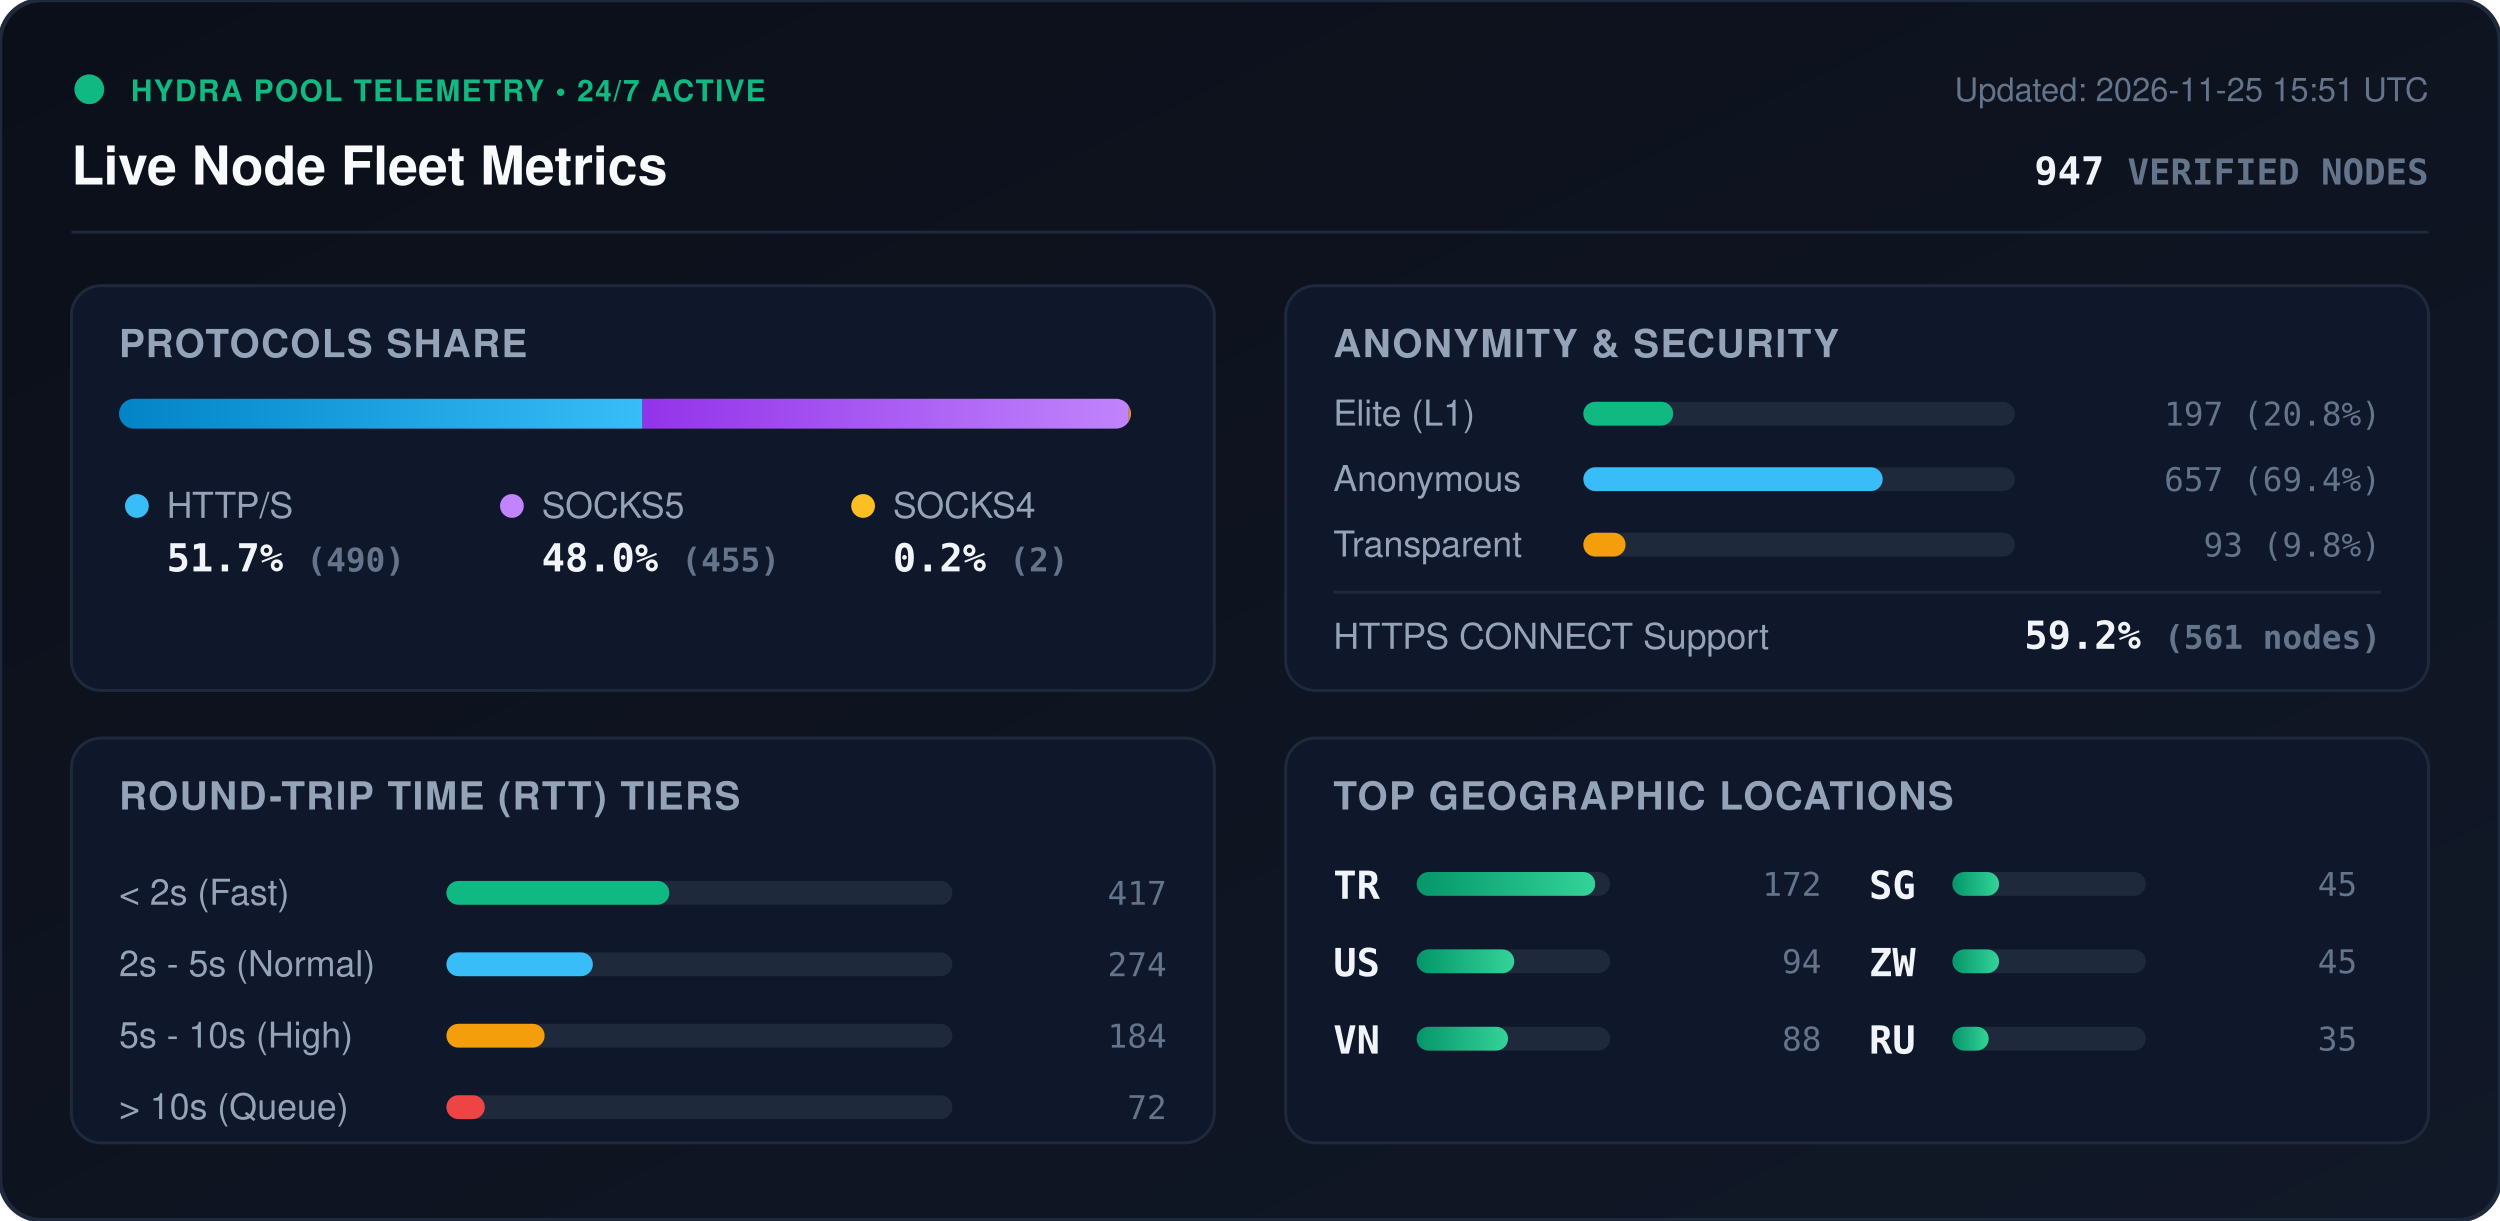
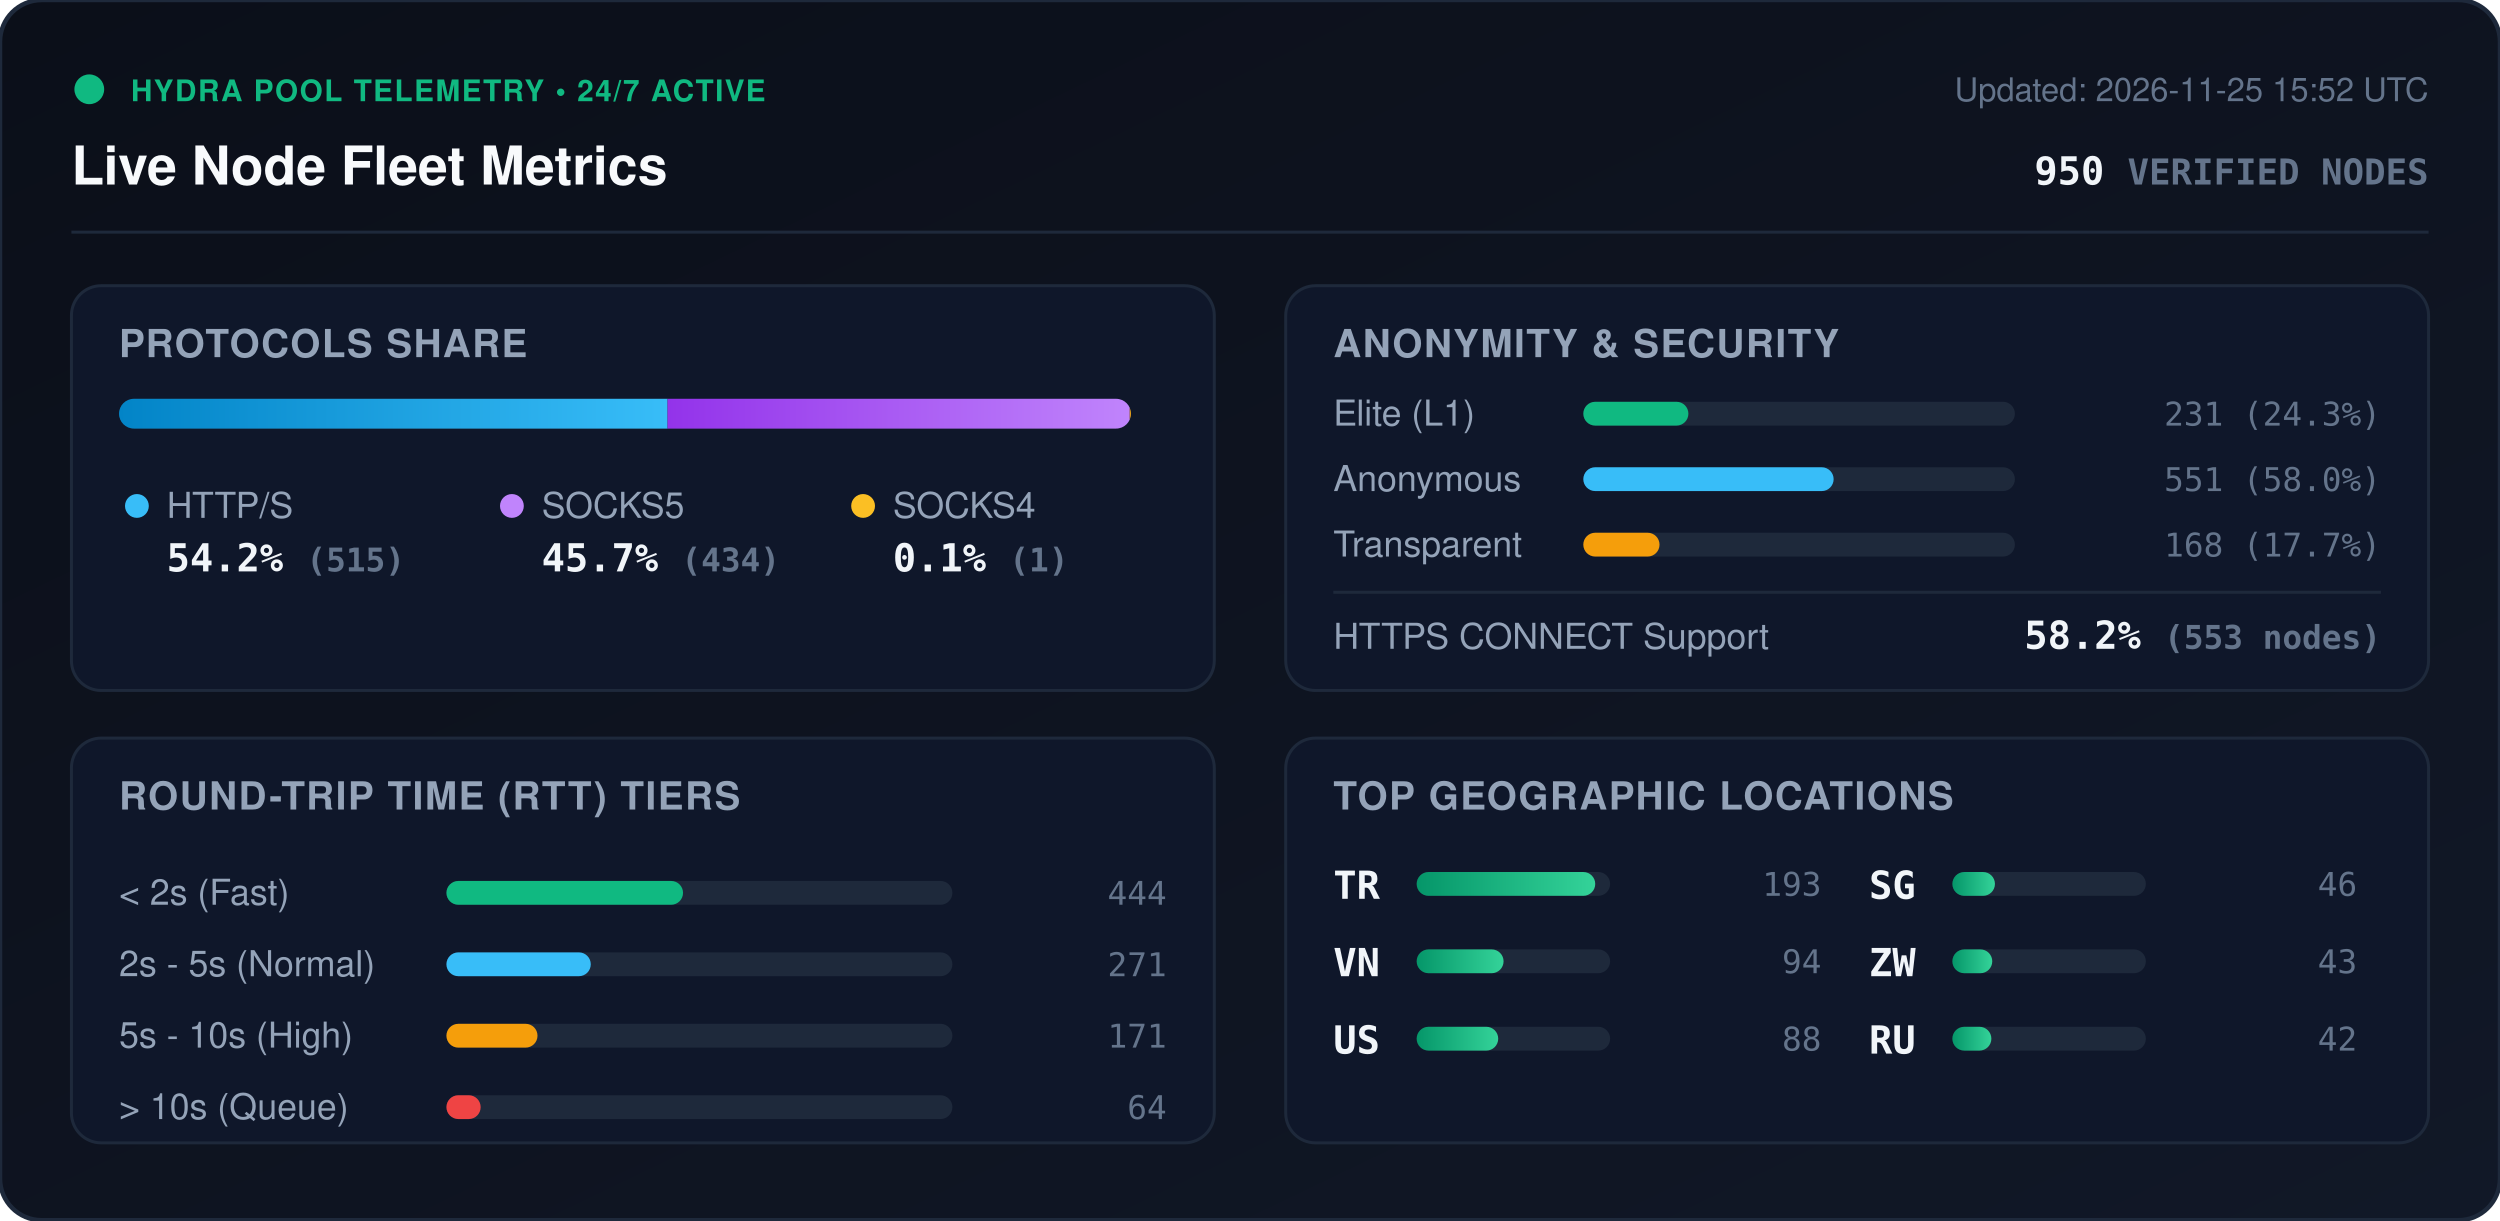
<svg xmlns="http://www.w3.org/2000/svg" viewBox="0 0 840 410" width="840" height="410" style="max-width: 100%; height: auto;">
  <defs>
    <linearGradient id="bg" x1="0%" y1="0%" x2="100%" y2="100%">
      <stop offset="0%" stop-color="#0b0f19" />
      <stop offset="100%" stop-color="#111827" />
    </linearGradient>
    <linearGradient id="bar-http" x1="0%" y1="0%" x2="100%" y2="0%">
      <stop offset="0%" stop-color="#0284c7" />
      <stop offset="100%" stop-color="#38bdf8" />
    </linearGradient>
    <linearGradient id="bar-socks5" x1="0%" y1="0%" x2="100%" y2="0%">
      <stop offset="0%" stop-color="#9333ea" />
      <stop offset="100%" stop-color="#c084fc" />
    </linearGradient>
    <linearGradient id="bar-socks4" x1="0%" y1="0%" x2="100%" y2="0%">
      <stop offset="0%" stop-color="#d97706" />
      <stop offset="100%" stop-color="#fbbf24" />
    </linearGradient>
    <linearGradient id="bar-green" x1="0%" y1="0%" x2="100%" y2="0%">
      <stop offset="0%" stop-color="#059669" />
      <stop offset="100%" stop-color="#34d399" />
    </linearGradient>
    <clipPath id="prog-track-clip">
      <rect width="340.0" height="10" rx="5" />
    </clipPath>
    <style>
      .title { font: 700 18px -apple-system, BlinkMacSystemFont, 'Segoe UI', Helvetica, Arial, sans-serif; fill: #f8fafc; }
      .sub { font: 500 11px -apple-system, BlinkMacSystemFont, 'Segoe UI', Helvetica, Arial, sans-serif; fill: #64748b; }
      .section-hdr { font: 600 13px -apple-system, BlinkMacSystemFont, 'Segoe UI', Helvetica, Arial, sans-serif; fill: #94a3b8; letter-spacing: 0.5px; }
      .metric-val { font: 700 13px -apple-system, BlinkMacSystemFont, 'Segoe UI', Helvetica, Arial, sans-serif; fill: #f1f5f9; }
      .metric-lbl { font: 500 12px -apple-system, BlinkMacSystemFont, 'Segoe UI', Helvetica, Arial, sans-serif; fill: #94a3b8; }
      .badge-txt { font: 700 10px -apple-system, BlinkMacSystemFont, 'Segoe UI', Helvetica, Arial, sans-serif; fill: #10b981; letter-spacing: 0.5px; }
      .mono { font-family: ui-monospace, SFMono-Regular, Menlo, Monaco, Consolas, monospace; }
      .pulse { animation: beacon 2s infinite ease-in-out; }
      @keyframes beacon { 0%, 100% { opacity: 1; } 50% { opacity: 0.35; } }
    </style>
  </defs>
  <rect width="840" height="410" rx="14" fill="url(#bg)" stroke="#1e293b" stroke-width="1.5" />
  <g transform="translate(24, 24)">
    <circle cx="6" cy="6" r="5" fill="#10b981" class="pulse" />
    <text x="20" y="10" class="badge-txt">HYDRA POOL TELEMETRY • 24/7 ACTIVE</text>
    <text x="0" y="38" class="title">Live Node Fleet Metrics</text>
-     <text x="792" y="10" text-anchor="end" class="sub">Updated: 2026-11-25 15:51 UTC</text>
-     <text x="792" y="38" text-anchor="end" class="metric-val mono" fill="#38bdf8">947 <tspan font-size="12" fill="#64748b">VERIFIED NODES</tspan>
+     <text x="792" y="10" text-anchor="end" class="sub">Updated: 2026-11-25 15:52 UTC</text>
+     <text x="792" y="38" text-anchor="end" class="metric-val mono" fill="#38bdf8">950 <tspan font-size="12" fill="#64748b">VERIFIED NODES</tspan>
    </text>
  </g>
  <line x1="24" y1="78" x2="816" y2="78" stroke="#1e293b" stroke-width="1" />
  <g transform="translate(24, 96)">
    <rect width="384" height="136" rx="10" fill="#0f172a" stroke="#1e293b" />
    <text x="16" y="24" class="section-hdr">PROTOCOLS SHARE</text>
    <g transform="translate(16, 38)">
      <rect width="340.0" height="10" rx="5" fill="#1e293b" />
      <g clip-path="url(#prog-track-clip)">
-         <rect x="0" width="175.9" height="10" fill="url(#bar-http)" />
-         <rect x="175.9" width="163.4" height="10" fill="url(#bar-socks5)" />
-         <rect x="339.3" width="0.7" height="10" fill="url(#bar-socks4)" />
+         <rect x="0" width="184.3" height="10" fill="url(#bar-http)" />
+         <rect x="184.3" width="155.3" height="10" fill="url(#bar-socks5)" />
+         <rect x="339.6" width="0.4" height="10" fill="url(#bar-socks4)" />
      </g>
    </g>
    <g transform="translate(16, 68)">
      <circle cx="6" cy="6" r="4" fill="#38bdf8" />
      <text x="16" y="10" class="metric-lbl">HTTP/S</text>
-       <text x="16" y="28" class="metric-val mono">51.7% <tspan font-size="11" fill="#64748b">(490)</tspan>
+       <text x="16" y="28" class="metric-val mono">54.2% <tspan font-size="11" fill="#64748b">(515)</tspan>
      </text>
      <circle cx="132" cy="6" r="4" fill="#c084fc" />
      <text x="142" y="10" class="metric-lbl">SOCKS5</text>
-       <text x="142" y="28" class="metric-val mono">48.0% <tspan font-size="11" fill="#64748b">(455)</tspan>
+       <text x="142" y="28" class="metric-val mono">45.7% <tspan font-size="11" fill="#64748b">(434)</tspan>
      </text>
      <circle cx="250" cy="6" r="4" fill="#fbbf24" />
      <text x="260" y="10" class="metric-lbl">SOCKS4</text>
-       <text x="260" y="28" class="metric-val mono">0.2% <tspan font-size="11" fill="#64748b">(2)</tspan>
+       <text x="260" y="28" class="metric-val mono">0.1% <tspan font-size="11" fill="#64748b">(1)</tspan>
      </text>
    </g>
  </g>
  <g transform="translate(432, 96)">
    <rect width="384" height="136" rx="10" fill="#0f172a" stroke="#1e293b" />
    <text x="16" y="24" class="section-hdr">ANONYMITY &amp; SECURITY</text>
    <text x="16" y="47" class="metric-lbl">Elite (L1)</text>
    <rect x="100" y="39" width="145.0" height="8" rx="4" fill="#1e293b" />
-     <rect x="100" y="39" width="30.2" height="8" rx="4" fill="#10b981" />
-     <text x="368" y="47" text-anchor="end" class="mono sub" fill="#e2e8f0">197 (20.8%)</text>
+     <rect x="100" y="39" width="35.3" height="8" rx="4" fill="#10b981" />
+     <text x="368" y="47" text-anchor="end" class="mono sub" fill="#e2e8f0">231 (24.3%)</text>
    <text x="16" y="69" class="metric-lbl">Anonymous</text>
    <rect x="100" y="61" width="145.0" height="8" rx="4" fill="#1e293b" />
-     <rect x="100" y="61" width="100.6" height="8" rx="4" fill="#38bdf8" />
-     <text x="368" y="69" text-anchor="end" class="mono sub" fill="#e2e8f0">657 (69.4%)</text>
+     <rect x="100" y="61" width="84.1" height="8" rx="4" fill="#38bdf8" />
+     <text x="368" y="69" text-anchor="end" class="mono sub" fill="#e2e8f0">551 (58.0%)</text>
    <text x="16" y="91" class="metric-lbl">Transparent</text>
    <rect x="100" y="83" width="145.0" height="8" rx="4" fill="#1e293b" />
-     <rect x="100" y="83" width="14.2" height="8" rx="4" fill="#f59e0b" />
-     <text x="368" y="91" text-anchor="end" class="mono sub" fill="#e2e8f0">93 (9.8%)</text>
+     <rect x="100" y="83" width="25.6" height="8" rx="4" fill="#f59e0b" />
+     <text x="368" y="91" text-anchor="end" class="mono sub" fill="#e2e8f0">168 (17.7%)</text>
    <line x1="16" y1="103" x2="368" y2="103" stroke="#1e293b" stroke-width="1" />
    <text x="16" y="122" class="metric-lbl">HTTPS CONNECT Support</text>
-     <text x="368" y="122" text-anchor="end" class="metric-val mono" fill="#34d399">59.2% <tspan font-size="11" fill="#64748b">(561 nodes)</tspan>
+     <text x="368" y="122" text-anchor="end" class="metric-val mono" fill="#34d399">58.2% <tspan font-size="11" fill="#64748b">(553 nodes)</tspan>
    </text>
  </g>
  <g transform="translate(24, 248)">
    <rect width="384" height="136" rx="10" fill="#0f172a" stroke="#1e293b" />
    <text x="16" y="24" class="section-hdr">ROUND-TRIP TIME (RTT) TIERS</text>
    <g transform="translate(16, 42)">
      <text x="0" y="14" class="metric-lbl">&lt; 2s (Fast)</text>
      <rect x="110" y="6" width="170" height="8" rx="4" fill="#1e293b" />
-       <rect x="110" y="6" width="74.9" height="8" rx="4" fill="#10b981" />
-       <text x="352" y="14" text-anchor="end" class="mono sub">417</text>
+       <rect x="110" y="6" width="79.5" height="8" rx="4" fill="#10b981" />
+       <text x="352" y="14" text-anchor="end" class="mono sub">444</text>
      <text x="0" y="38" class="metric-lbl">2s - 5s (Normal)</text>
      <rect x="110" y="30" width="170" height="8" rx="4" fill="#1e293b" />
-       <rect x="110" y="30" width="49.2" height="8" rx="4" fill="#38bdf8" />
-       <text x="352" y="38" text-anchor="end" class="mono sub">274</text>
+       <rect x="110" y="30" width="48.5" height="8" rx="4" fill="#38bdf8" />
+       <text x="352" y="38" text-anchor="end" class="mono sub">271</text>
      <text x="0" y="62" class="metric-lbl">5s - 10s (High)</text>
      <rect x="110" y="54" width="170" height="8" rx="4" fill="#1e293b" />
-       <rect x="110" y="54" width="33.0" height="8" rx="4" fill="#f59e0b" />
-       <text x="352" y="62" text-anchor="end" class="mono sub">184</text>
+       <rect x="110" y="54" width="30.6" height="8" rx="4" fill="#f59e0b" />
+       <text x="352" y="62" text-anchor="end" class="mono sub">171</text>
      <text x="0" y="86" class="metric-lbl">&gt; 10s (Queue)</text>
      <rect x="110" y="78" width="170" height="8" rx="4" fill="#1e293b" />
-       <rect x="110" y="78" width="12.9" height="8" rx="4" fill="#ef4444" />
-       <text x="352" y="86" text-anchor="end" class="mono sub">72</text>
+       <rect x="110" y="78" width="11.5" height="8" rx="4" fill="#ef4444" />
+       <text x="352" y="86" text-anchor="end" class="mono sub">64</text>
    </g>
  </g>
  <g transform="translate(432, 248)">
    <rect width="384" height="136" rx="10" fill="#0f172a" stroke="#1e293b" />
    <text x="16" y="24" class="section-hdr">TOP GEOGRAPHIC LOCATIONS</text>
    <g transform="translate(16, 42)">
      <g transform="translate(0, 0)">
        <text x="0" y="12" class="mono metric-val" font-size="12">TR</text>
        <rect x="28" y="3" width="65" height="8" rx="4" fill="#1e293b" />
        <rect x="28" y="3" width="60.0" height="8" rx="4" fill="url(#bar-green)" />
-         <text x="164" y="11" text-anchor="end" class="mono sub">172</text>
+         <text x="164" y="11" text-anchor="end" class="mono sub">193</text>
      </g>
      <g transform="translate(0, 26)">
-         <text x="0" y="12" class="mono metric-val" font-size="12">US</text>
+         <text x="0" y="12" class="mono metric-val" font-size="12">VN</text>
        <rect x="28" y="3" width="65" height="8" rx="4" fill="#1e293b" />
-         <rect x="28" y="3" width="32.8" height="8" rx="4" fill="url(#bar-green)" />
+         <rect x="28" y="3" width="29.2" height="8" rx="4" fill="url(#bar-green)" />
        <text x="164" y="11" text-anchor="end" class="mono sub">94</text>
      </g>
      <g transform="translate(0, 52)">
-         <text x="0" y="12" class="mono metric-val" font-size="12">VN</text>
+         <text x="0" y="12" class="mono metric-val" font-size="12">US</text>
        <rect x="28" y="3" width="65" height="8" rx="4" fill="#1e293b" />
-         <rect x="28" y="3" width="30.7" height="8" rx="4" fill="url(#bar-green)" />
+         <rect x="28" y="3" width="27.4" height="8" rx="4" fill="url(#bar-green)" />
        <text x="164" y="11" text-anchor="end" class="mono sub">88</text>
      </g>
      <g transform="translate(180, 0)">
        <text x="0" y="12" class="mono metric-val" font-size="12">SG</text>
        <rect x="28" y="3" width="65" height="8" rx="4" fill="#1e293b" />
-         <rect x="28" y="3" width="15.7" height="8" rx="4" fill="url(#bar-green)" />
-         <text x="164" y="11" text-anchor="end" class="mono sub">45</text>
+         <rect x="28" y="3" width="14.3" height="8" rx="4" fill="url(#bar-green)" />
+         <text x="164" y="11" text-anchor="end" class="mono sub">46</text>
      </g>
      <g transform="translate(180, 26)">
        <text x="0" y="12" class="mono metric-val" font-size="12">ZW</text>
        <rect x="28" y="3" width="65" height="8" rx="4" fill="#1e293b" />
-         <rect x="28" y="3" width="15.7" height="8" rx="4" fill="url(#bar-green)" />
-         <text x="164" y="11" text-anchor="end" class="mono sub">45</text>
+         <rect x="28" y="3" width="13.4" height="8" rx="4" fill="url(#bar-green)" />
+         <text x="164" y="11" text-anchor="end" class="mono sub">43</text>
      </g>
      <g transform="translate(180, 52)">
        <text x="0" y="12" class="mono metric-val" font-size="12">RU</text>
        <rect x="28" y="3" width="65" height="8" rx="4" fill="#1e293b" />
-         <rect x="28" y="3" width="12.2" height="8" rx="4" fill="url(#bar-green)" />
-         <text x="164" y="11" text-anchor="end" class="mono sub">35</text>
+         <rect x="28" y="3" width="13.1" height="8" rx="4" fill="url(#bar-green)" />
+         <text x="164" y="11" text-anchor="end" class="mono sub">42</text>
      </g>
    </g>
  </g>
</svg>
